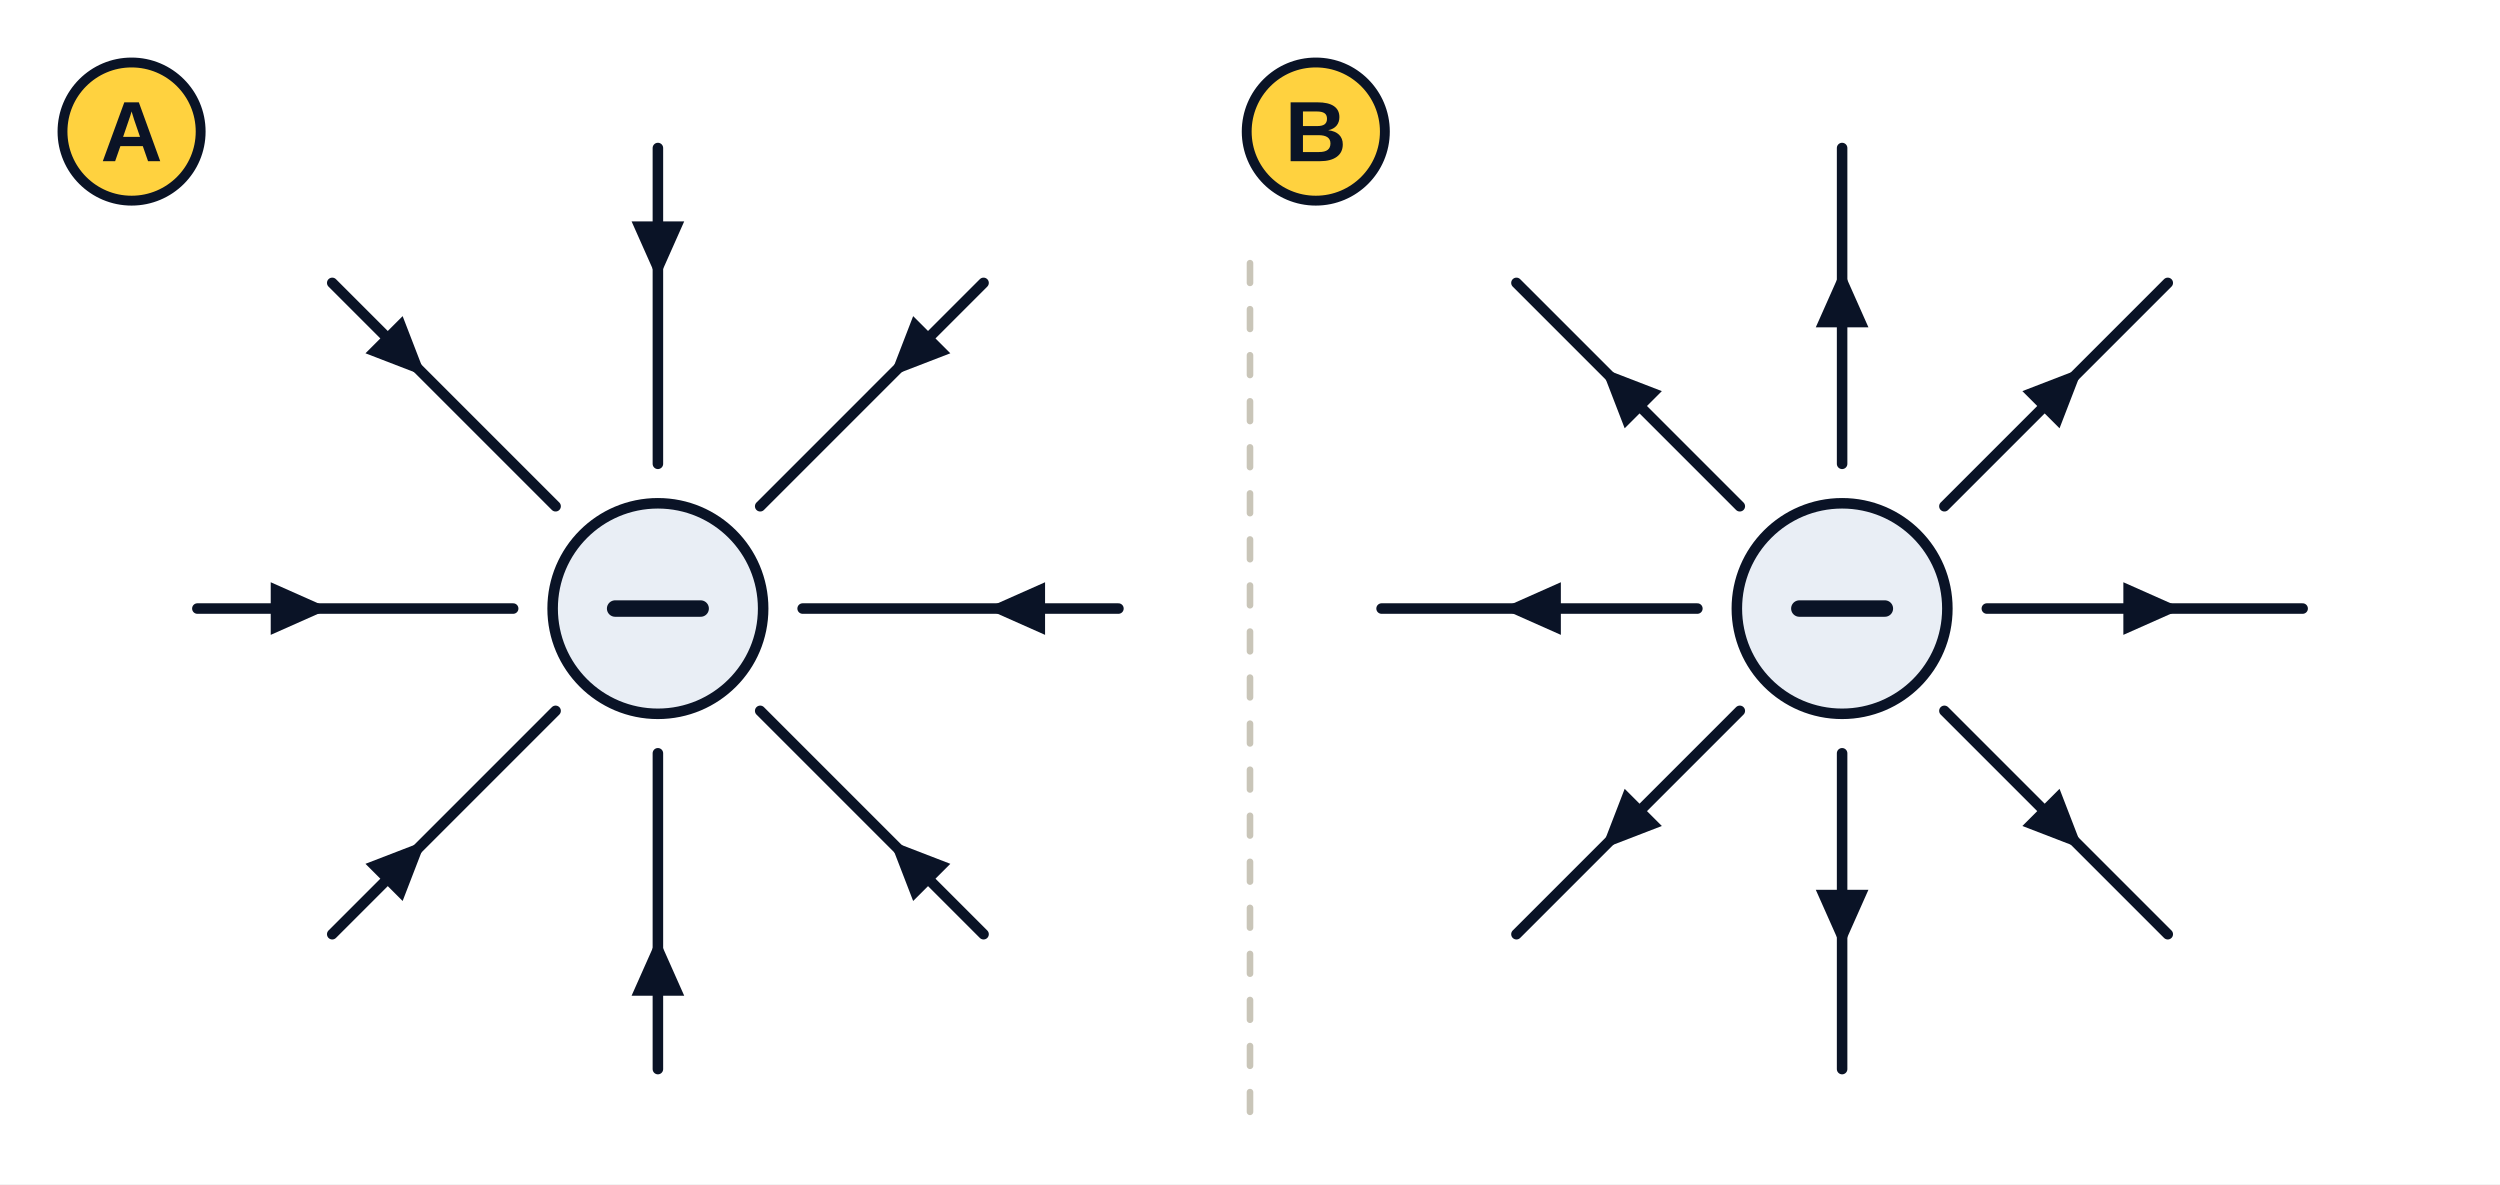
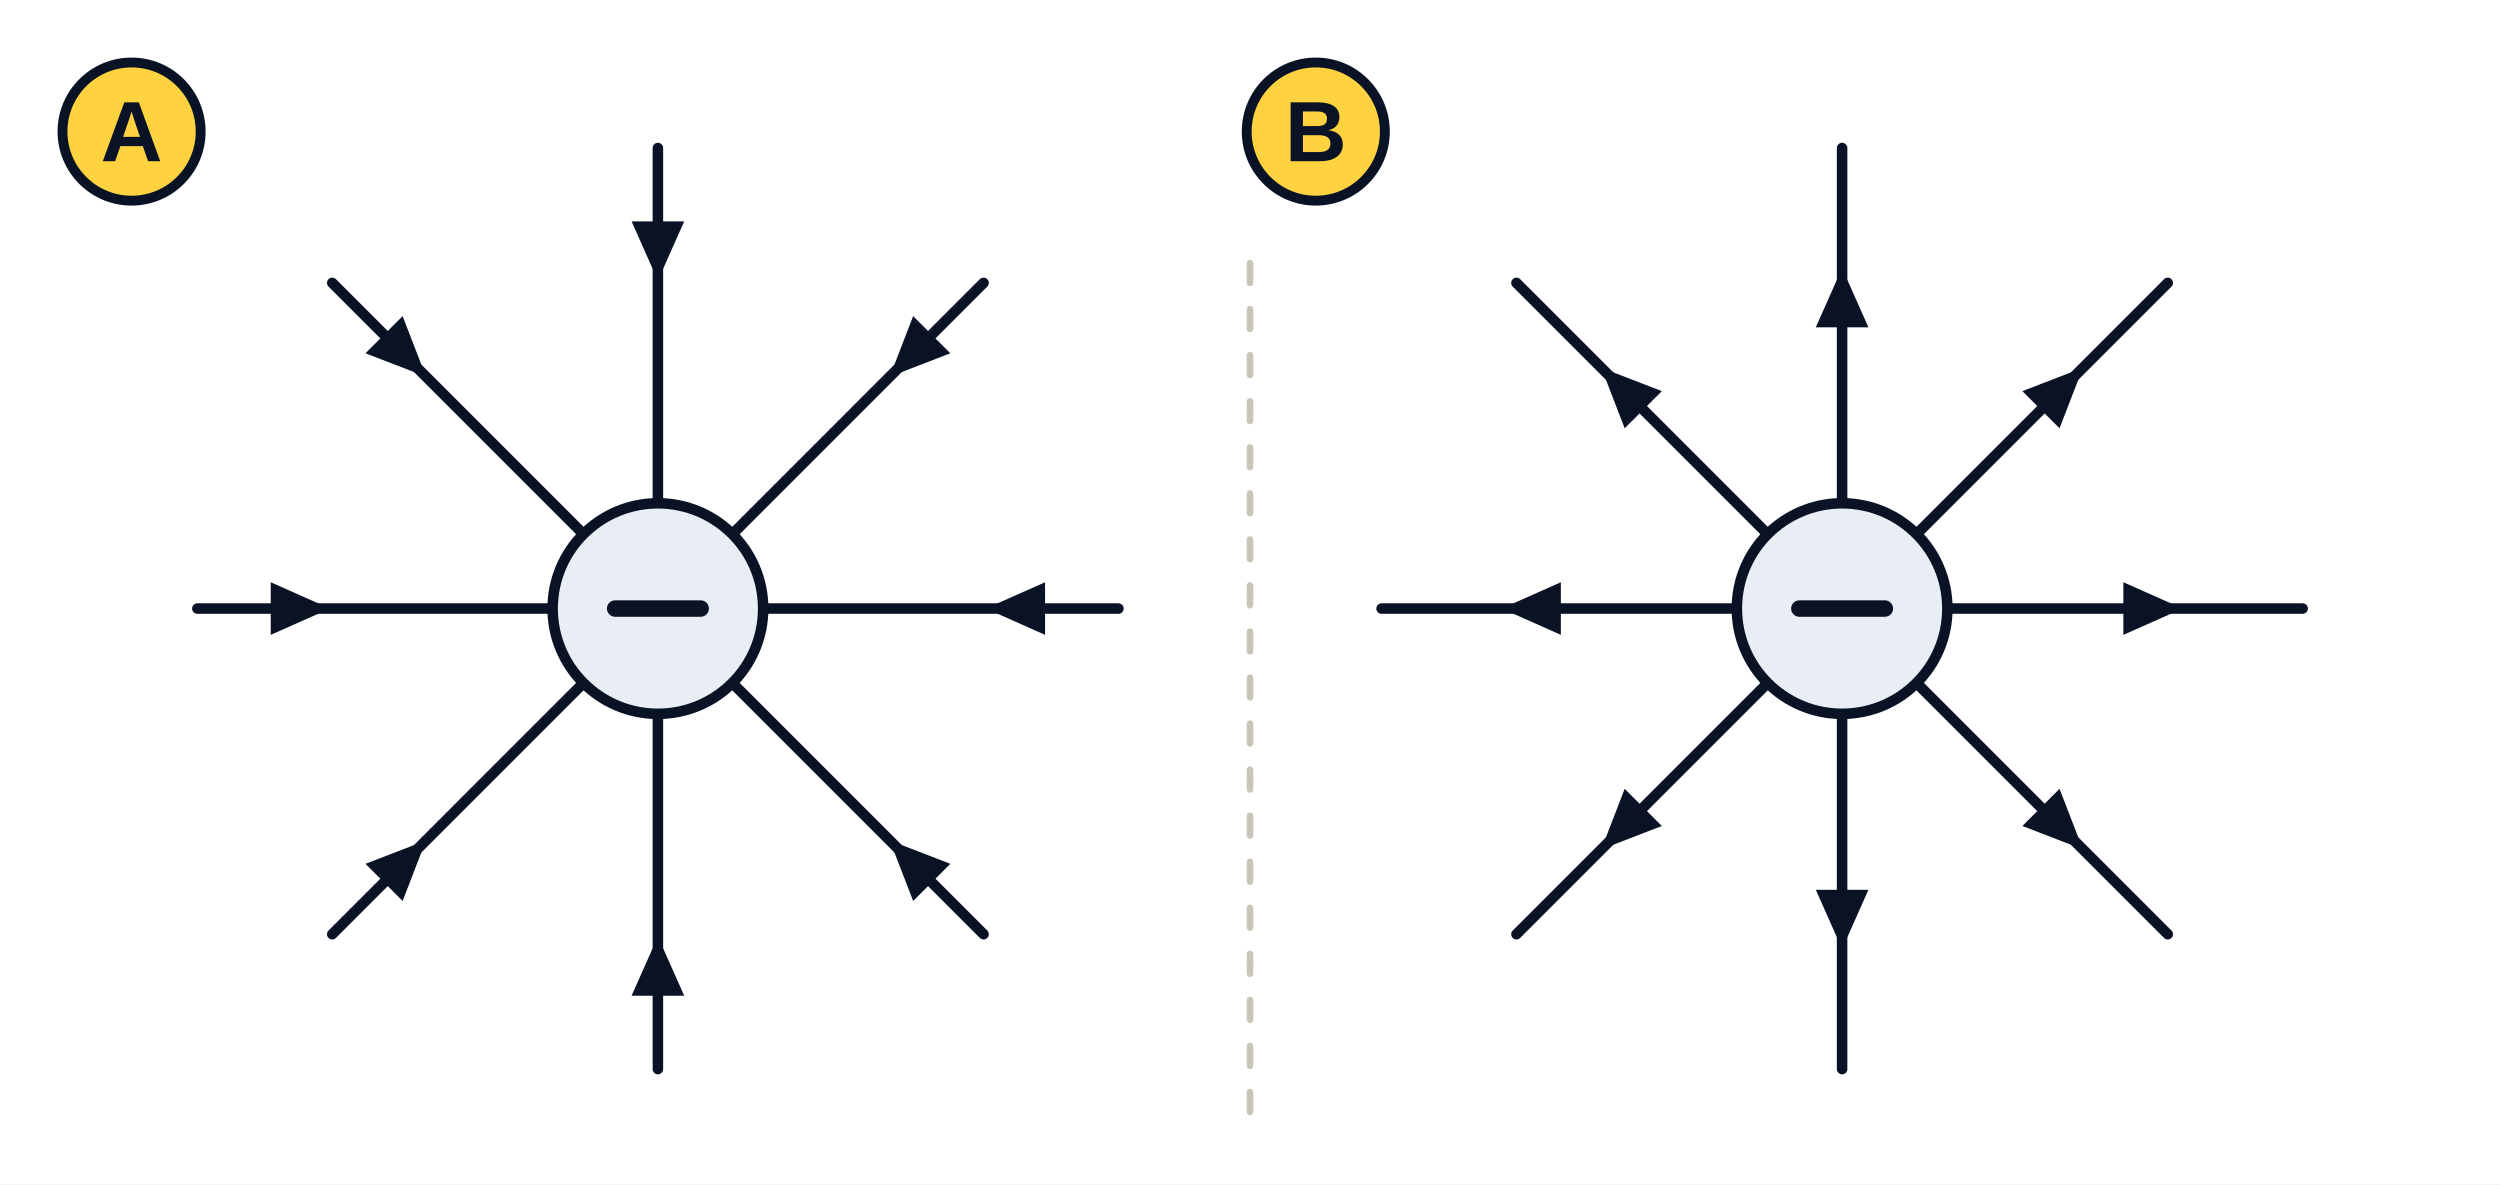
<svg xmlns="http://www.w3.org/2000/svg" viewBox="0 0 760 360" width="760" height="360" role="img" font-family="Arial, Helvetica, sans-serif" fill="none" stroke="#0a1326" stroke-width="3.2" stroke-linecap="round" stroke-linejoin="round">
  <rect width="760" height="360" fill="#ffffff" stroke="none" />
-   <line x1="244" y1="185" x2="340" y2="185" />
+   <line x1="230" y1="185" x2="340" y2="185" />
  <path d="M299.7 185 L317.7 177 L317.7 193 Z" fill="#0a1326" stroke="none" />
-   <line x1="231.1" y1="216.1" x2="299" y2="284" />
+   <line x1="221.2" y1="206.2" x2="299" y2="284" />
  <path d="M270.5 255.5 L288.9 262.6 L277.6 273.9 Z" fill="#0a1326" stroke="none" />
-   <line x1="200" y1="229" x2="200" y2="325" />
+   <line x1="200" y1="215" x2="200" y2="325" />
  <path d="M200 284.7 L208 302.7 L192 302.7 Z" fill="#0a1326" stroke="none" />
-   <line x1="168.9" y1="216.1" x2="101" y2="284" />
+   <line x1="178.8" y1="206.2" x2="101" y2="284" />
  <path d="M129.5 255.5 L122.4 273.9 L111.1 262.6 Z" fill="#0a1326" stroke="none" />
-   <line x1="156" y1="185" x2="60" y2="185" />
+   <line x1="170" y1="185" x2="60" y2="185" />
  <path d="M100.3 185 L82.3 193 L82.3 177 Z" fill="#0a1326" stroke="none" />
-   <line x1="168.9" y1="153.9" x2="101" y2="86" />
+   <line x1="178.8" y1="163.8" x2="101" y2="86" />
  <path d="M129.5 114.5 L111.1 107.4 L122.4 96.1 Z" fill="#0a1326" stroke="none" />
-   <line x1="200" y1="141" x2="200" y2="45" />
+   <line x1="200" y1="155" x2="200" y2="45" />
  <path d="M200 85.3 L192 67.3 L208 67.3 Z" fill="#0a1326" stroke="none" />
-   <line x1="231.1" y1="153.9" x2="299" y2="86" />
+   <line x1="221.2" y1="163.8" x2="299" y2="86" />
  <path d="M270.5 114.5 L277.6 96.1 L288.9 107.4 Z" fill="#0a1326" stroke="none" />
  <circle cx="200" cy="185" r="32" fill="#e9eef5" />
  <line x1="187" y1="185" x2="213" y2="185" stroke-width="5" />
-   <line x1="604" y1="185" x2="700" y2="185" />
+   <line x1="590" y1="185" x2="700" y2="185" />
  <path d="M663.5 185 L645.5 193 L645.5 177 Z" fill="#0a1326" stroke="none" />
-   <line x1="591.1" y1="216.1" x2="659" y2="284" />
+   <line x1="581.2" y1="206.2" x2="659" y2="284" />
  <path d="M633.2 258.2 L614.8 251.1 L626.1 239.8 Z" fill="#0a1326" stroke="none" />
-   <line x1="560" y1="229" x2="560" y2="325" />
+   <line x1="560" y1="215" x2="560" y2="325" />
  <path d="M560 288.5 L552 270.5 L568 270.5 Z" fill="#0a1326" stroke="none" />
-   <line x1="528.9" y1="216.1" x2="461" y2="284" />
+   <line x1="538.8" y1="206.2" x2="461" y2="284" />
  <path d="M486.8 258.2 L493.9 239.8 L505.2 251.1 Z" fill="#0a1326" stroke="none" />
-   <line x1="516" y1="185" x2="420" y2="185" />
+   <line x1="530" y1="185" x2="420" y2="185" />
  <path d="M456.5 185 L474.5 177 L474.5 193 Z" fill="#0a1326" stroke="none" />
-   <line x1="528.9" y1="153.9" x2="461" y2="86" />
+   <line x1="538.8" y1="163.8" x2="461" y2="86" />
  <path d="M486.8 111.8 L505.2 118.9 L493.9 130.2 Z" fill="#0a1326" stroke="none" />
-   <line x1="560" y1="141" x2="560" y2="45" />
+   <line x1="560" y1="155" x2="560" y2="45" />
  <path d="M560 81.5 L568 99.5 L552 99.5 Z" fill="#0a1326" stroke="none" />
-   <line x1="591.1" y1="153.9" x2="659" y2="86" />
+   <line x1="581.2" y1="163.8" x2="659" y2="86" />
  <path d="M633.2 111.8 L626.1 130.2 L614.8 118.9 Z" fill="#0a1326" stroke="none" />
  <circle cx="560" cy="185" r="32" fill="#e9eef5" />
  <line x1="547" y1="185" x2="573" y2="185" stroke-width="5" />
  <circle cx="40" cy="40" r="21" fill="#ffd23f" stroke="#0a1326" stroke-width="3" />
  <text x="40" y="49" text-anchor="middle" font-size="26" font-weight="700" fill="#0a1326" stroke="none">A</text>
  <circle cx="400" cy="40" r="21" fill="#ffd23f" stroke="#0a1326" stroke-width="3" />
  <text x="400" y="49" text-anchor="middle" font-size="26" font-weight="700" fill="#0a1326" stroke="none">B</text>
  <line x1="380" y1="80" x2="380" y2="340" stroke="#c9c5b8" stroke-width="2" stroke-dasharray="6 8" />
</svg>
